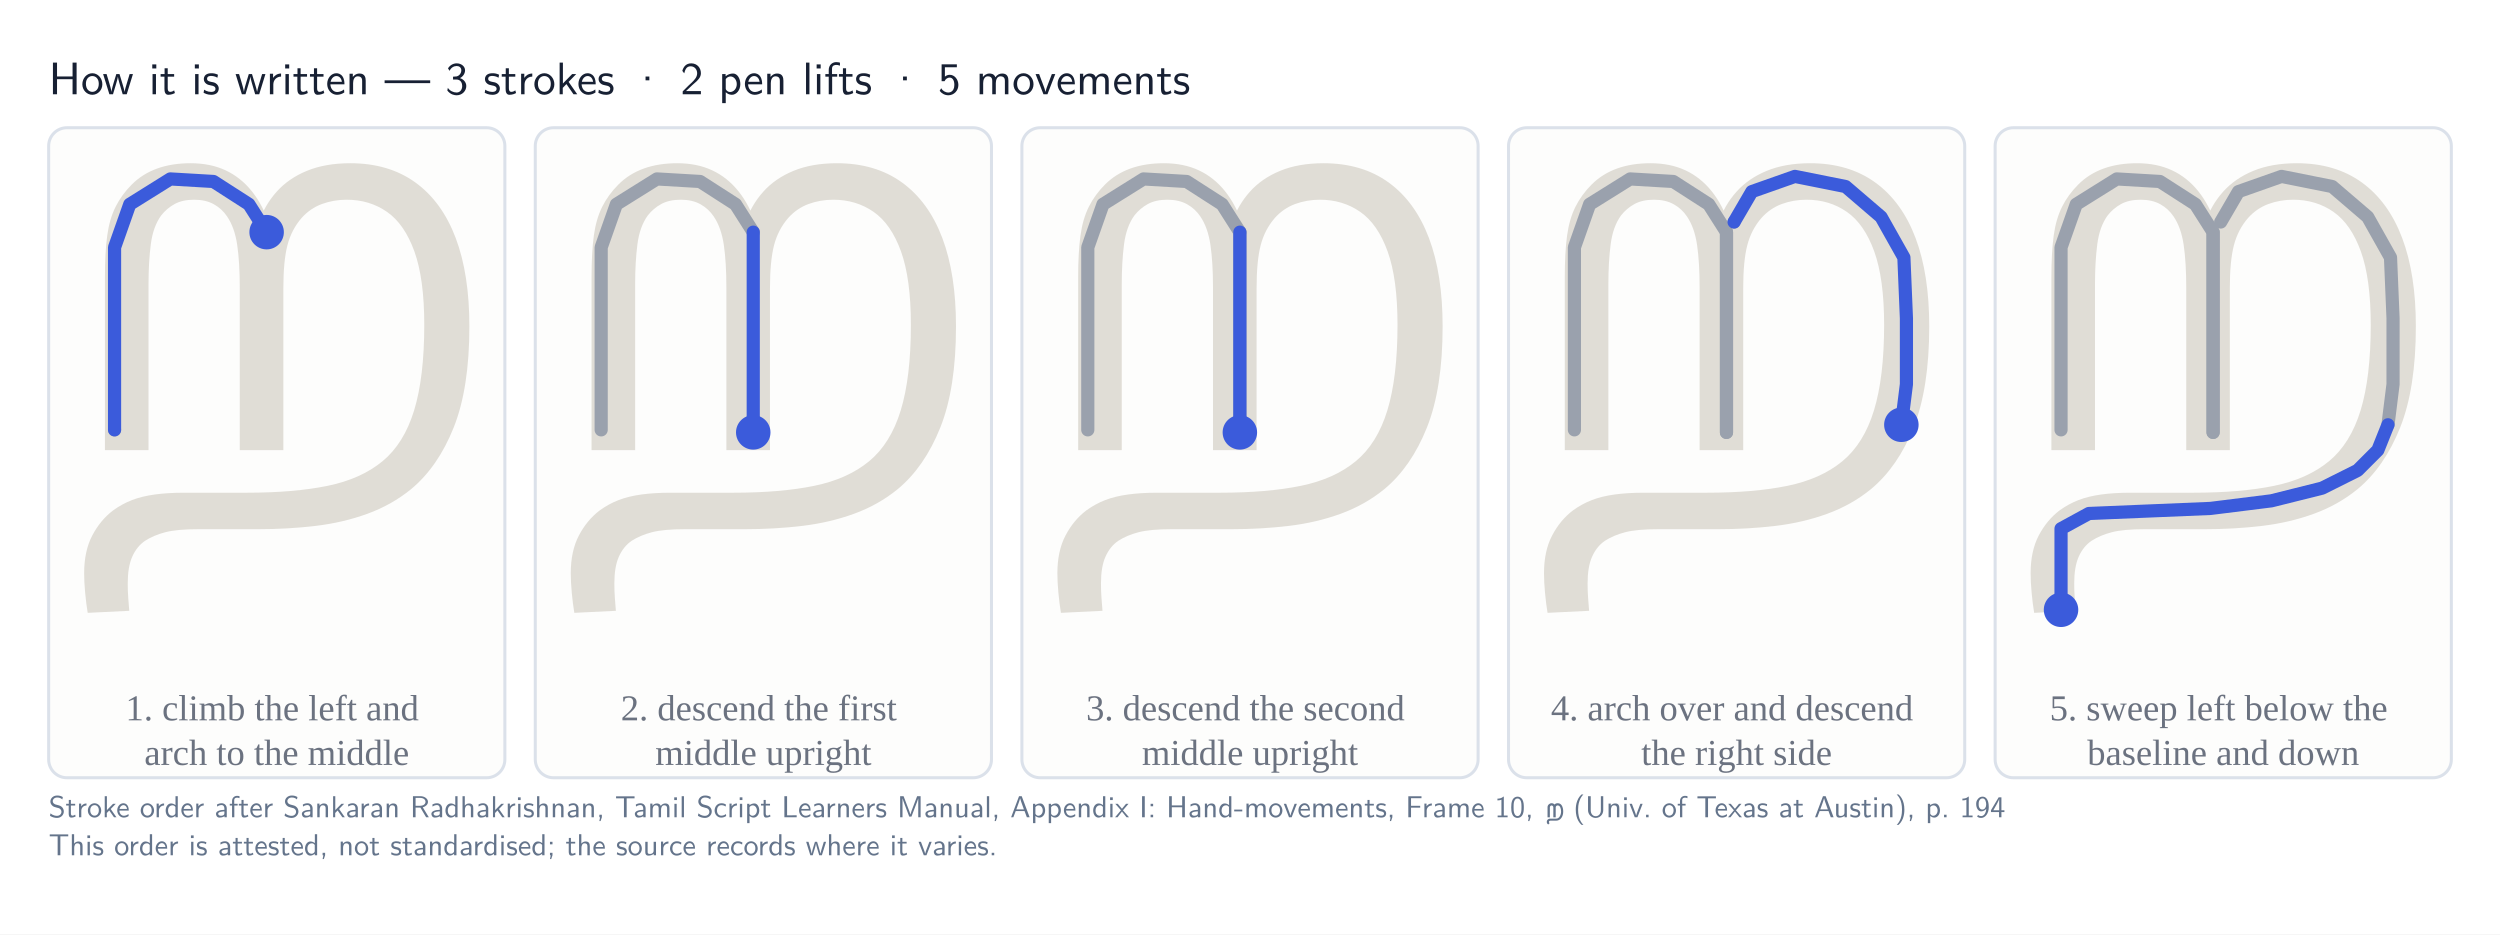
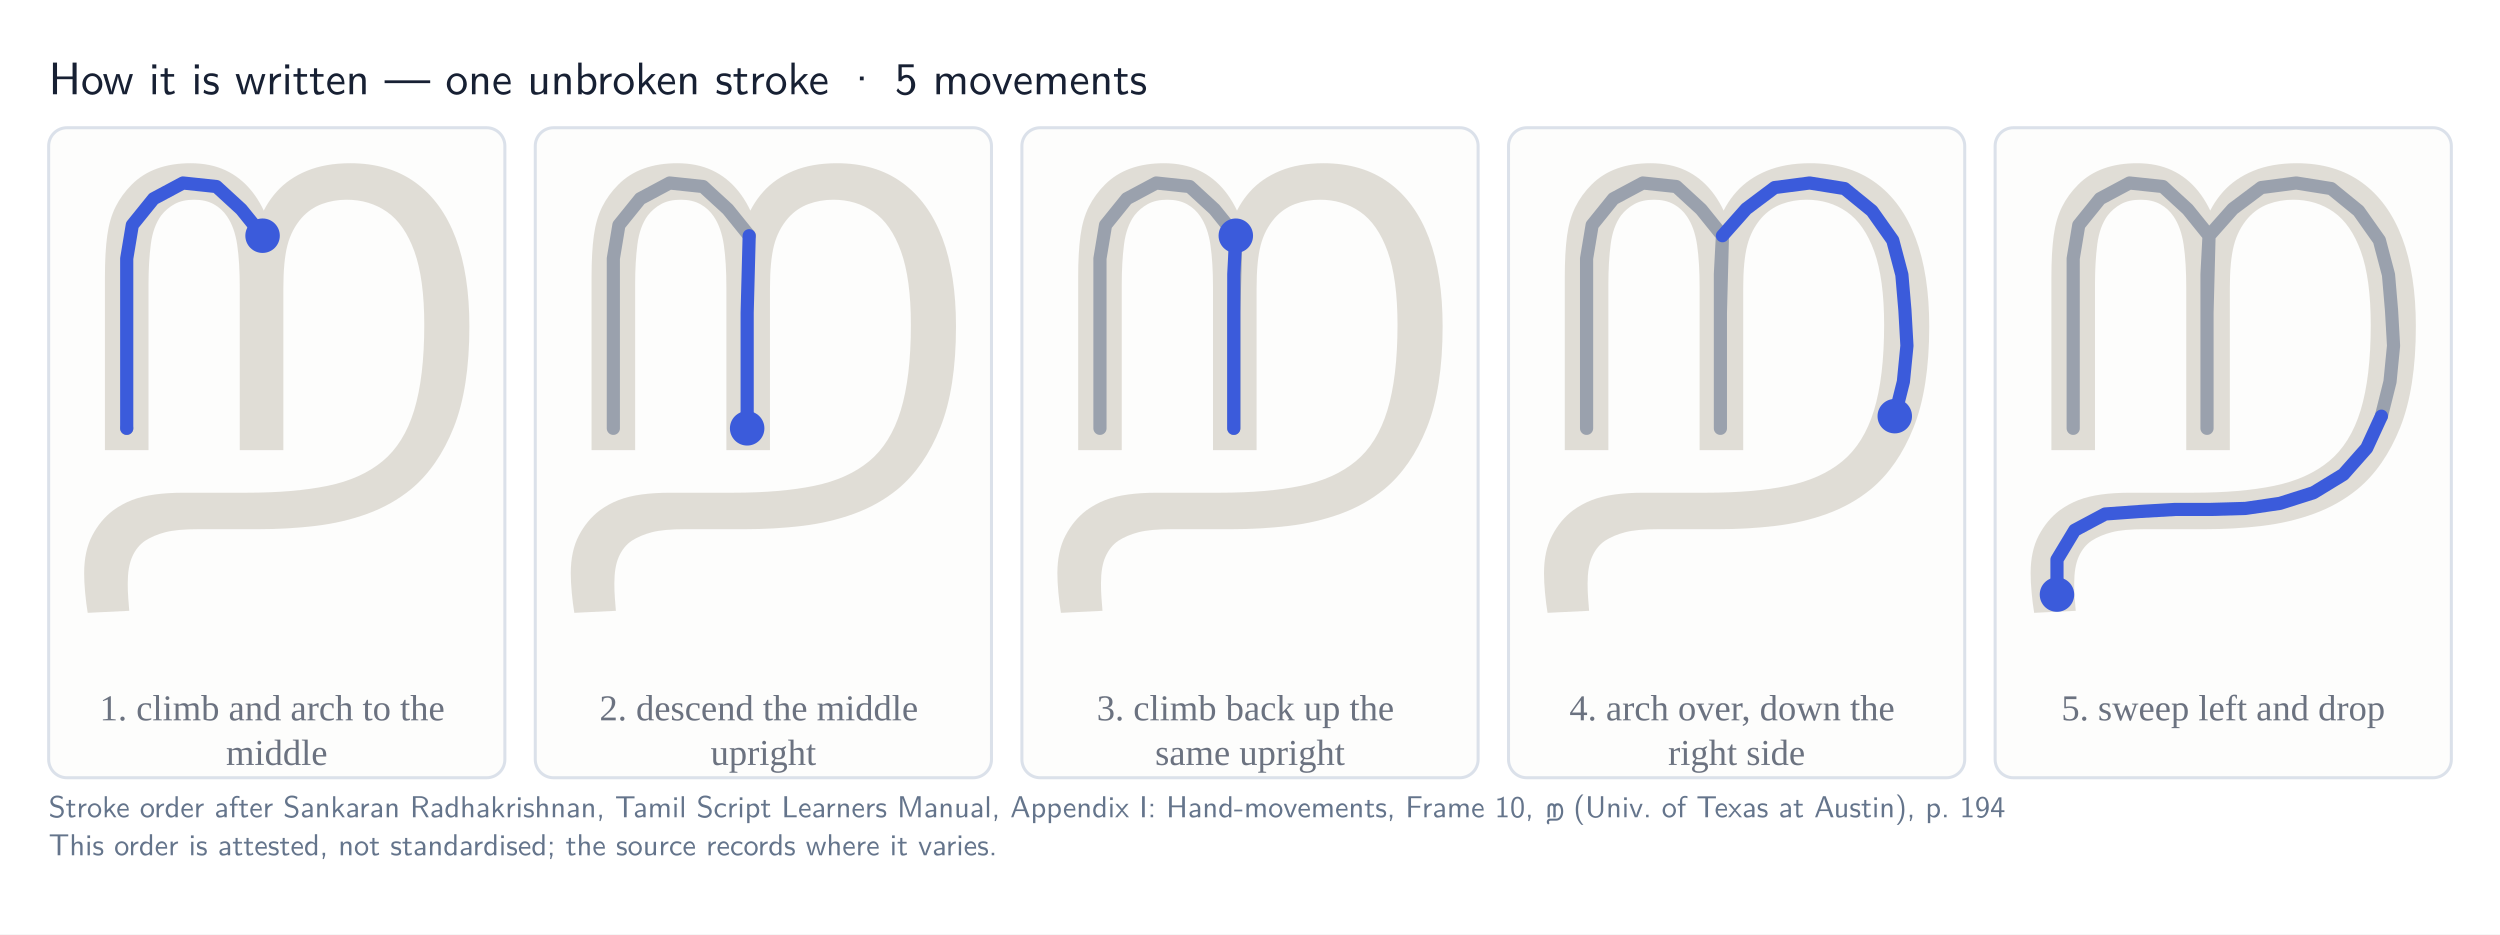
- <svg xmlns="http://www.w3.org/2000/svg" width="822" height="307.22" viewBox="0 0 822 307.22" role="img" aria-label="How to write ற: 3 strokes · 2 pen lifts · 5 movements">
+ <svg xmlns="http://www.w3.org/2000/svg" width="822" height="307.22" viewBox="0 0 822 307.22" role="img" aria-label="How to write ற: one unbroken stroke · 5 movements">
  <rect x="0" y="0" width="822" height="307.22" fill="#ffffff" />
-   <text x="16" y="31" font-family="Latin Modern Sans, sans-serif" font-size="15" fill="#172033">How it is written — 3 strokes · 2 pen lifts · 5 movements</text>
+   <text x="16" y="31" font-family="Latin Modern Sans, sans-serif" font-size="15" fill="#172033">How it is written — one unbroken stroke · 5 movements</text>
  <rect x="16" y="42" width="150" height="213.72" rx="6" fill="#fdfdfc" stroke="#dbe1ea" stroke-width="1" />
  <svg x="16" y="42" width="150" height="213.72" viewBox="-25 -636 900 1282.3" preserveAspectRatio="xMidYMid meet" overflow="hidden">
    <g transform="scale(1,-1)">
      <path class="ductus__glyph" d="M570 566Q646 566 698.5 528Q751 490 778 418.5Q805 347 805 244Q805 122 774 44.5Q743 -33 690 -77Q652 -108 604 -125.5Q556 -143 501.5 -149.5Q447 -156 388 -156L270 -156Q228 -156 205 -162Q182 -168 165 -179Q149 -190 140 -210Q131 -230 131 -263Q131 -278 132 -291.5Q133 -305 134 -317L52 -321Q49 -303 47 -281.5Q45 -260 45 -243Q45 -199 61 -168.5Q77 -138 102 -119Q120 -106 139.5 -98.5Q159 -91 184.5 -87.5Q210 -84 243 -84L366 -84Q459 -84 525 -70.5Q591 -57 633.5 -22Q676 13 696 78.5Q716 144 716 247Q716 338 696.5 392Q677 446 642.5 470Q608 494 563 494Q537 494 514 485.5Q491 477 474 458Q454 435 446 404Q438 373 438 319L438 0L352 0L352 321Q352 370 347 404.5Q342 439 327 461Q317 476 301 485Q285 494 262 494Q239 494 223.5 485.5Q208 477 197 463Q181 441 176.5 406Q172 371 172 327L172 0L86 0L86 341Q86 390 90.5 423Q95 456 107 480Q119 504 139 524Q160 545 189 555.5Q218 566 255 566Q294 566 324 552Q354 538 376 510.5Q398 483 411 443L390 450Q401 483 424.5 509.5Q448 536 484.5 551Q521 566 570 566Z" fill="#e0ddd6" fill-rule="nonzero" />
-       <path class="ductus__done" d="M105 40 L105 40" fill="none" stroke="#9aa1ad" stroke-width="26" stroke-linecap="round" stroke-linejoin="round" />
-       <path class="ductus__pen" d="M105 40 L105 200 L105 400 L135 485 L215 535 L300 530 L370 485 L405 430" fill="none" stroke="#3b5bdb" stroke-width="26" stroke-linecap="round" stroke-linejoin="round" />
-       <circle class="ductus__tip" cx="405" cy="430" r="34" fill="#3b5bdb" />
+       <path class="ductus__done" d="M129 43 L129 43" fill="none" stroke="#9aa1ad" stroke-width="26" stroke-linecap="round" stroke-linejoin="round" />
+       <path class="ductus__pen" d="M129 43 L129 110 L129 177 L129 244 L129 311 L129 378 L140 444 L182 496 L240 527 L306 520 L355 475 L397 423" fill="none" stroke="#3b5bdb" stroke-width="26" stroke-linecap="round" stroke-linejoin="round" />
+       <circle class="ductus__tip" cx="397" cy="423" r="34" fill="#3b5bdb" />
    </g>
    <text class="ductus__caption" x="425" y="533.1" text-anchor="middle" font-size="72.1" fill="#6b7280">
-       <tspan x="425" y="533.1">1. climb the left and</tspan>
-       <tspan x="425" y="621.1">arch to the middle</tspan>
+       <tspan x="425" y="533.1">1. climb and arch to the</tspan>
+       <tspan x="425" y="621.1">middle</tspan>
    </text>
  </svg>
  <rect x="176" y="42" width="150" height="213.72" rx="6" fill="#fdfdfc" stroke="#dbe1ea" stroke-width="1" />
  <svg x="176" y="42" width="150" height="213.72" viewBox="-25 -636 900 1282.3" preserveAspectRatio="xMidYMid meet" overflow="hidden">
    <g transform="scale(1,-1)">
      <path class="ductus__glyph" d="M570 566Q646 566 698.5 528Q751 490 778 418.5Q805 347 805 244Q805 122 774 44.5Q743 -33 690 -77Q652 -108 604 -125.5Q556 -143 501.5 -149.5Q447 -156 388 -156L270 -156Q228 -156 205 -162Q182 -168 165 -179Q149 -190 140 -210Q131 -230 131 -263Q131 -278 132 -291.5Q133 -305 134 -317L52 -321Q49 -303 47 -281.5Q45 -260 45 -243Q45 -199 61 -168.5Q77 -138 102 -119Q120 -106 139.5 -98.5Q159 -91 184.5 -87.5Q210 -84 243 -84L366 -84Q459 -84 525 -70.5Q591 -57 633.5 -22Q676 13 696 78.5Q716 144 716 247Q716 338 696.5 392Q677 446 642.5 470Q608 494 563 494Q537 494 514 485.5Q491 477 474 458Q454 435 446 404Q438 373 438 319L438 0L352 0L352 321Q352 370 347 404.5Q342 439 327 461Q317 476 301 485Q285 494 262 494Q239 494 223.5 485.5Q208 477 197 463Q181 441 176.5 406Q172 371 172 327L172 0L86 0L86 341Q86 390 90.5 423Q95 456 107 480Q119 504 139 524Q160 545 189 555.5Q218 566 255 566Q294 566 324 552Q354 538 376 510.5Q398 483 411 443L390 450Q401 483 424.5 509.5Q448 536 484.5 551Q521 566 570 566Z" fill="#e0ddd6" fill-rule="nonzero" />
-       <path class="ductus__done" d="M105 40 L105 200 L105 400 L135 485 L215 535 L300 530 L370 485 L405 430 L405 430" fill="none" stroke="#9aa1ad" stroke-width="26" stroke-linecap="round" stroke-linejoin="round" />
-       <path class="ductus__pen" d="M405 430 L405 300 L405 150 L405 35" fill="none" stroke="#3b5bdb" stroke-width="26" stroke-linecap="round" stroke-linejoin="round" />
-       <circle class="ductus__tip" cx="405" cy="35" r="34" fill="#3b5bdb" />
+       <path class="ductus__done" d="M129 43 L129 110 L129 177 L129 244 L129 311 L129 378 L140 444 L182 496 L240 527 L306 520 L355 475 L397 423 L397 423" fill="none" stroke="#9aa1ad" stroke-width="26" stroke-linecap="round" stroke-linejoin="round" />
+       <path class="ductus__pen" d="M397 423 L395 347 L393 271 L393 195 L393 119 L393 43" fill="none" stroke="#3b5bdb" stroke-width="26" stroke-linecap="round" stroke-linejoin="round" />
+       <circle class="ductus__tip" cx="393" cy="43" r="34" fill="#3b5bdb" />
    </g>
    <text class="ductus__caption" x="425" y="533.1" text-anchor="middle" font-size="72.1" fill="#6b7280">
-       <tspan x="425" y="533.1">2. descend the first</tspan>
-       <tspan x="425" y="621.1">middle upright</tspan>
+       <tspan x="425" y="533.1">2. descend the middle</tspan>
+       <tspan x="425" y="621.1">upright</tspan>
    </text>
  </svg>
  <rect x="336" y="42" width="150" height="213.72" rx="6" fill="#fdfdfc" stroke="#dbe1ea" stroke-width="1" />
  <svg x="336" y="42" width="150" height="213.72" viewBox="-25 -636 900 1282.3" preserveAspectRatio="xMidYMid meet" overflow="hidden">
    <g transform="scale(1,-1)">
      <path class="ductus__glyph" d="M570 566Q646 566 698.5 528Q751 490 778 418.5Q805 347 805 244Q805 122 774 44.5Q743 -33 690 -77Q652 -108 604 -125.5Q556 -143 501.5 -149.5Q447 -156 388 -156L270 -156Q228 -156 205 -162Q182 -168 165 -179Q149 -190 140 -210Q131 -230 131 -263Q131 -278 132 -291.5Q133 -305 134 -317L52 -321Q49 -303 47 -281.5Q45 -260 45 -243Q45 -199 61 -168.5Q77 -138 102 -119Q120 -106 139.5 -98.5Q159 -91 184.5 -87.5Q210 -84 243 -84L366 -84Q459 -84 525 -70.5Q591 -57 633.5 -22Q676 13 696 78.5Q716 144 716 247Q716 338 696.5 392Q677 446 642.5 470Q608 494 563 494Q537 494 514 485.5Q491 477 474 458Q454 435 446 404Q438 373 438 319L438 0L352 0L352 321Q352 370 347 404.5Q342 439 327 461Q317 476 301 485Q285 494 262 494Q239 494 223.5 485.5Q208 477 197 463Q181 441 176.5 406Q172 371 172 327L172 0L86 0L86 341Q86 390 90.5 423Q95 456 107 480Q119 504 139 524Q160 545 189 555.5Q218 566 255 566Q294 566 324 552Q354 538 376 510.5Q398 483 411 443L390 450Q401 483 424.5 509.5Q448 536 484.5 551Q521 566 570 566Z" fill="#e0ddd6" fill-rule="nonzero" />
-       <path class="ductus__done" d="M105 40 L105 200 L105 400 L135 485 L215 535 L300 530 L370 485 L405 430 L405 300 L405 150 L405 35" fill="none" stroke="#9aa1ad" stroke-width="26" stroke-linecap="round" stroke-linejoin="round" />
-       <path class="ductus__done" d="M405 430 L405 430" fill="none" stroke="#9aa1ad" stroke-width="26" stroke-linecap="round" stroke-linejoin="round" />
-       <path class="ductus__pen" d="M405 430 L405 300 L405 150 L405 35" fill="none" stroke="#3b5bdb" stroke-width="26" stroke-linecap="round" stroke-linejoin="round" />
-       <circle class="ductus__tip" cx="405" cy="35" r="34" fill="#3b5bdb" />
+       <path class="ductus__done" d="M129 43 L129 110 L129 177 L129 244 L129 311 L129 378 L140 444 L182 496 L240 527 L306 520 L355 475 L397 423 L395 347 L393 271 L393 195 L393 119 L393 43 L393 43" fill="none" stroke="#9aa1ad" stroke-width="26" stroke-linecap="round" stroke-linejoin="round" />
+       <path class="ductus__pen" d="M393 43 L393 119 L393 195 L393 271 L393 347 L397 423" fill="none" stroke="#3b5bdb" stroke-width="26" stroke-linecap="round" stroke-linejoin="round" />
+       <circle class="ductus__tip" cx="397" cy="423" r="34" fill="#3b5bdb" />
    </g>
    <text class="ductus__caption" x="425" y="533.1" text-anchor="middle" font-size="72.1" fill="#6b7280">
-       <tspan x="425" y="533.1">3. descend the second</tspan>
-       <tspan x="425" y="621.1">middle upright</tspan>
+       <tspan x="425" y="533.1">3. climb back up the</tspan>
+       <tspan x="425" y="621.1">same upright</tspan>
    </text>
  </svg>
  <rect x="496" y="42" width="150" height="213.72" rx="6" fill="#fdfdfc" stroke="#dbe1ea" stroke-width="1" />
  <svg x="496" y="42" width="150" height="213.72" viewBox="-25 -636 900 1282.3" preserveAspectRatio="xMidYMid meet" overflow="hidden">
    <g transform="scale(1,-1)">
      <path class="ductus__glyph" d="M570 566Q646 566 698.5 528Q751 490 778 418.5Q805 347 805 244Q805 122 774 44.5Q743 -33 690 -77Q652 -108 604 -125.5Q556 -143 501.5 -149.5Q447 -156 388 -156L270 -156Q228 -156 205 -162Q182 -168 165 -179Q149 -190 140 -210Q131 -230 131 -263Q131 -278 132 -291.5Q133 -305 134 -317L52 -321Q49 -303 47 -281.5Q45 -260 45 -243Q45 -199 61 -168.5Q77 -138 102 -119Q120 -106 139.5 -98.5Q159 -91 184.5 -87.5Q210 -84 243 -84L366 -84Q459 -84 525 -70.5Q591 -57 633.5 -22Q676 13 696 78.5Q716 144 716 247Q716 338 696.5 392Q677 446 642.5 470Q608 494 563 494Q537 494 514 485.5Q491 477 474 458Q454 435 446 404Q438 373 438 319L438 0L352 0L352 321Q352 370 347 404.5Q342 439 327 461Q317 476 301 485Q285 494 262 494Q239 494 223.5 485.5Q208 477 197 463Q181 441 176.5 406Q172 371 172 327L172 0L86 0L86 341Q86 390 90.5 423Q95 456 107 480Q119 504 139 524Q160 545 189 555.5Q218 566 255 566Q294 566 324 552Q354 538 376 510.5Q398 483 411 443L390 450Q401 483 424.5 509.5Q448 536 484.5 551Q521 566 570 566Z" fill="#e0ddd6" fill-rule="nonzero" />
-       <path class="ductus__done" d="M105 40 L105 200 L105 400 L135 485 L215 535 L300 530 L370 485 L405 430 L405 300 L405 150 L405 35" fill="none" stroke="#9aa1ad" stroke-width="26" stroke-linecap="round" stroke-linejoin="round" />
-       <path class="ductus__done" d="M405 430 L405 300 L405 150 L405 35" fill="none" stroke="#9aa1ad" stroke-width="26" stroke-linecap="round" stroke-linejoin="round" />
-       <path class="ductus__done" d="M420 450 L420 450" fill="none" stroke="#9aa1ad" stroke-width="26" stroke-linecap="round" stroke-linejoin="round" />
-       <path class="ductus__pen" d="M420 450 L455 510 L540 540 L640 520 L710 460 L755 380 L760 260 L760 130 L750 50" fill="none" stroke="#3b5bdb" stroke-width="26" stroke-linecap="round" stroke-linejoin="round" />
-       <circle class="ductus__tip" cx="750" cy="50" r="34" fill="#3b5bdb" />
+       <path class="ductus__done" d="M129 43 L129 110 L129 177 L129 244 L129 311 L129 378 L140 444 L182 496 L240 527 L306 520 L355 475 L397 423 L395 347 L393 271 L393 195 L393 119 L393 43 L393 119 L393 195 L393 271 L393 347 L397 423 L397 423" fill="none" stroke="#9aa1ad" stroke-width="26" stroke-linecap="round" stroke-linejoin="round" />
+       <path class="ductus__pen" d="M397 423 L444 476 L500 518 L569 527 L638 516 L692 472 L733 414 L751 346 L757 276 L761 206 L754 135 L737 67" fill="none" stroke="#3b5bdb" stroke-width="26" stroke-linecap="round" stroke-linejoin="round" />
+       <circle class="ductus__tip" cx="737" cy="67" r="34" fill="#3b5bdb" />
    </g>
    <text class="ductus__caption" x="425" y="533.1" text-anchor="middle" font-size="72.1" fill="#6b7280">
-       <tspan x="425" y="533.1">4. arch over and descend</tspan>
-       <tspan x="425" y="621.1">the right side</tspan>
+       <tspan x="425" y="533.1">4. arch over, down the</tspan>
+       <tspan x="425" y="621.1">right side</tspan>
    </text>
  </svg>
  <rect x="656" y="42" width="150" height="213.72" rx="6" fill="#fdfdfc" stroke="#dbe1ea" stroke-width="1" />
  <svg x="656" y="42" width="150" height="213.72" viewBox="-25 -636 900 1282.3" preserveAspectRatio="xMidYMid meet" overflow="hidden">
    <g transform="scale(1,-1)">
      <path class="ductus__glyph" d="M570 566Q646 566 698.5 528Q751 490 778 418.5Q805 347 805 244Q805 122 774 44.5Q743 -33 690 -77Q652 -108 604 -125.5Q556 -143 501.5 -149.5Q447 -156 388 -156L270 -156Q228 -156 205 -162Q182 -168 165 -179Q149 -190 140 -210Q131 -230 131 -263Q131 -278 132 -291.5Q133 -305 134 -317L52 -321Q49 -303 47 -281.5Q45 -260 45 -243Q45 -199 61 -168.5Q77 -138 102 -119Q120 -106 139.5 -98.5Q159 -91 184.5 -87.5Q210 -84 243 -84L366 -84Q459 -84 525 -70.5Q591 -57 633.5 -22Q676 13 696 78.5Q716 144 716 247Q716 338 696.5 392Q677 446 642.5 470Q608 494 563 494Q537 494 514 485.5Q491 477 474 458Q454 435 446 404Q438 373 438 319L438 0L352 0L352 321Q352 370 347 404.5Q342 439 327 461Q317 476 301 485Q285 494 262 494Q239 494 223.5 485.5Q208 477 197 463Q181 441 176.5 406Q172 371 172 327L172 0L86 0L86 341Q86 390 90.5 423Q95 456 107 480Q119 504 139 524Q160 545 189 555.5Q218 566 255 566Q294 566 324 552Q354 538 376 510.5Q398 483 411 443L390 450Q401 483 424.5 509.5Q448 536 484.5 551Q521 566 570 566Z" fill="#e0ddd6" fill-rule="nonzero" />
-       <path class="ductus__done" d="M105 40 L105 200 L105 400 L135 485 L215 535 L300 530 L370 485 L405 430 L405 300 L405 150 L405 35" fill="none" stroke="#9aa1ad" stroke-width="26" stroke-linecap="round" stroke-linejoin="round" />
-       <path class="ductus__done" d="M405 430 L405 300 L405 150 L405 35" fill="none" stroke="#9aa1ad" stroke-width="26" stroke-linecap="round" stroke-linejoin="round" />
-       <path class="ductus__done" d="M420 450 L455 510 L540 540 L640 520 L710 460 L755 380 L760 260 L760 130 L750 50 L750 50" fill="none" stroke="#9aa1ad" stroke-width="26" stroke-linecap="round" stroke-linejoin="round" />
-       <path class="ductus__pen" d="M750 50 L730 0 L690 -40 L620 -75 L520 -100 L400 -115 L280 -120 L160 -125 L105 -155 L105 -230 L105 -315" fill="none" stroke="#3b5bdb" stroke-width="26" stroke-linecap="round" stroke-linejoin="round" />
-       <circle class="ductus__tip" cx="105" cy="-315" r="34" fill="#3b5bdb" />
+       <path class="ductus__done" d="M129 43 L129 110 L129 177 L129 244 L129 311 L129 378 L140 444 L182 496 L240 527 L306 520 L355 475 L397 423 L395 347 L393 271 L393 195 L393 119 L393 43 L393 119 L393 195 L393 271 L393 347 L397 423 L444 476 L500 518 L569 527 L638 516 L692 472 L733 414 L751 346 L757 276 L761 206 L754 135 L737 67 L737 67" fill="none" stroke="#9aa1ad" stroke-width="26" stroke-linecap="round" stroke-linejoin="round" />
+       <path class="ductus__pen" d="M737 67 L708 4 L662 -48 L603 -84 L537 -105 L469 -115 L400 -117 L330 -117 L261 -121 L192 -126 L132 -158 L97 -216 L97 -285" fill="none" stroke="#3b5bdb" stroke-width="26" stroke-linecap="round" stroke-linejoin="round" />
+       <circle class="ductus__tip" cx="97" cy="-285" r="34" fill="#3b5bdb" />
    </g>
    <text class="ductus__caption" x="425" y="533.1" text-anchor="middle" font-size="72.1" fill="#6b7280">
-       <tspan x="425" y="533.1">5. sweep left below the</tspan>
-       <tspan x="425" y="621.1">baseline and down</tspan>
+       <tspan x="425" y="533.1">5. sweep left and drop</tspan>
    </text>
  </svg>
  <text x="16" y="268.72" font-family="Latin Modern Sans, sans-serif" font-size="10" fill="#64748b">Stroke order after Sankaran Radhakrishnan, Tamil Script Learners Manual, Appendix I: Hand-movements, Frame 10, ற (Univ. of Texas at Austin), p. 194</text>
  <text x="16" y="281.22" font-family="Latin Modern Sans, sans-serif" font-size="10" fill="#64748b">This order is attested, not standardised; the source records where it varies.</text>
</svg>
